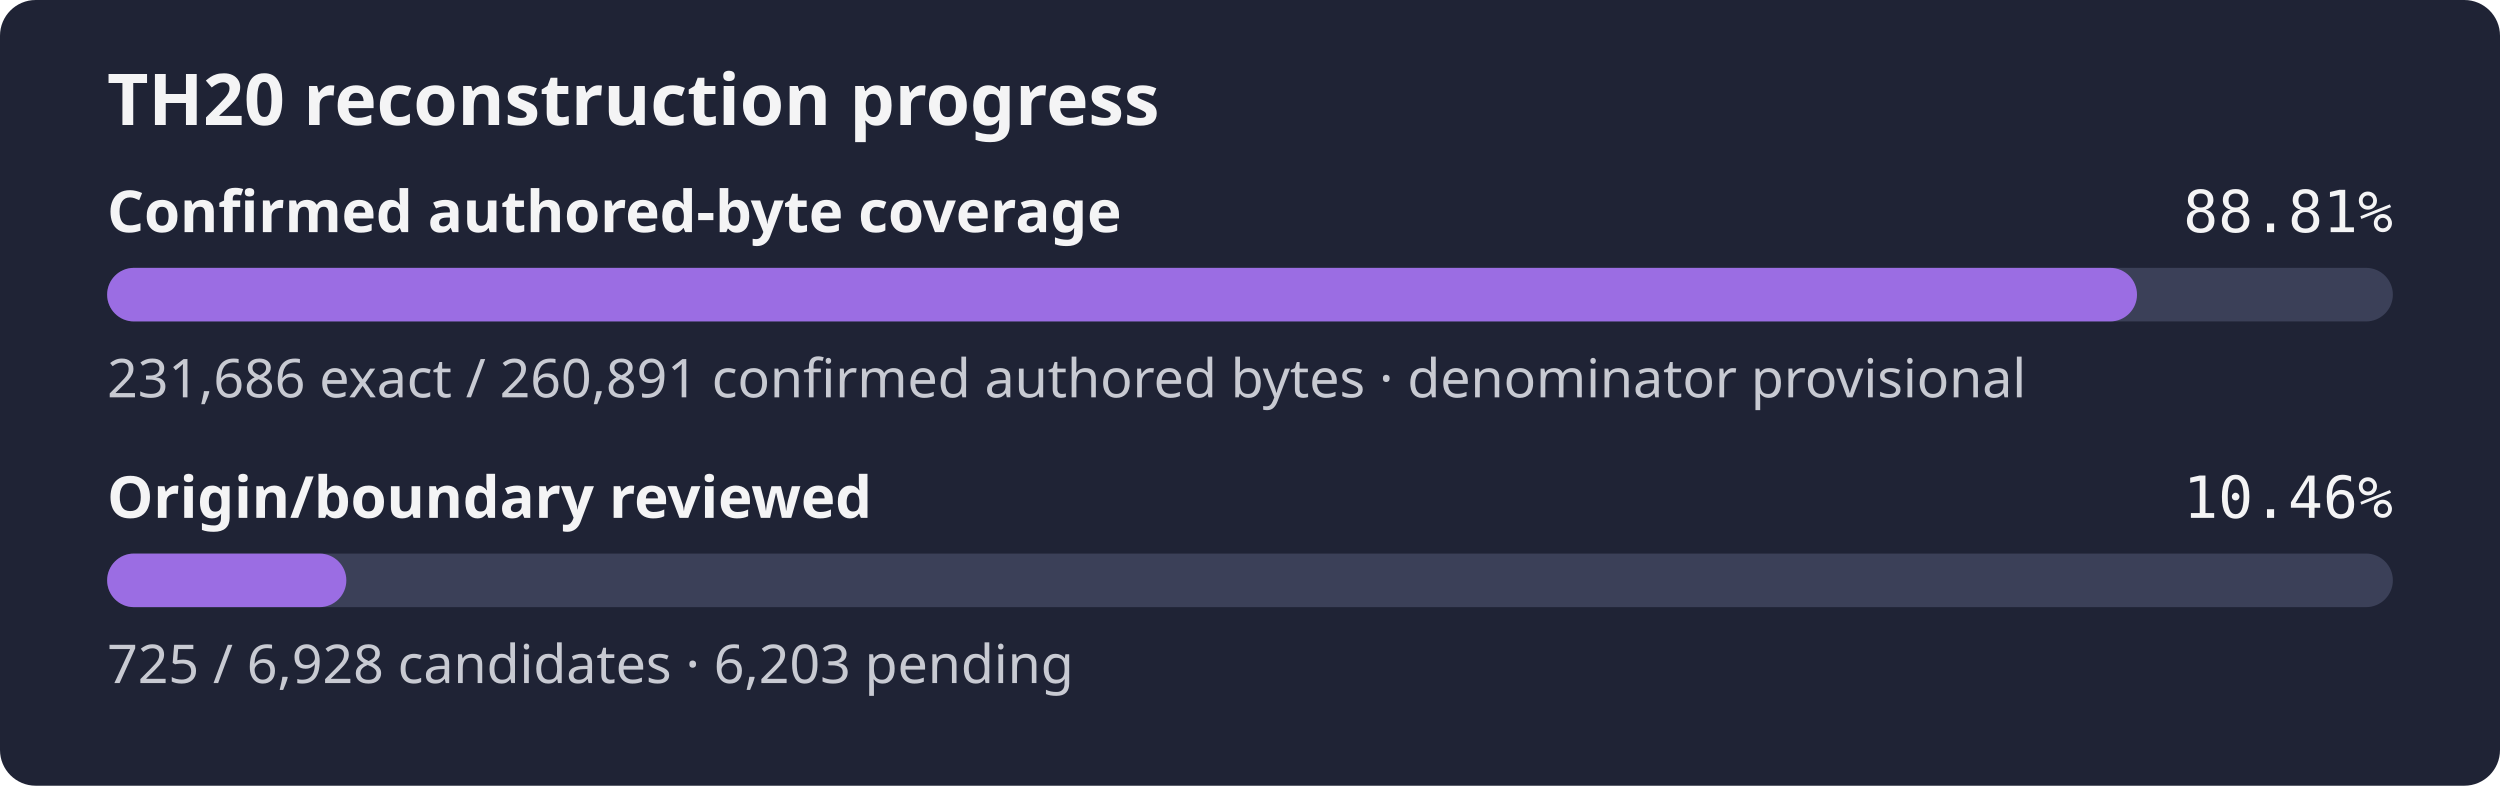
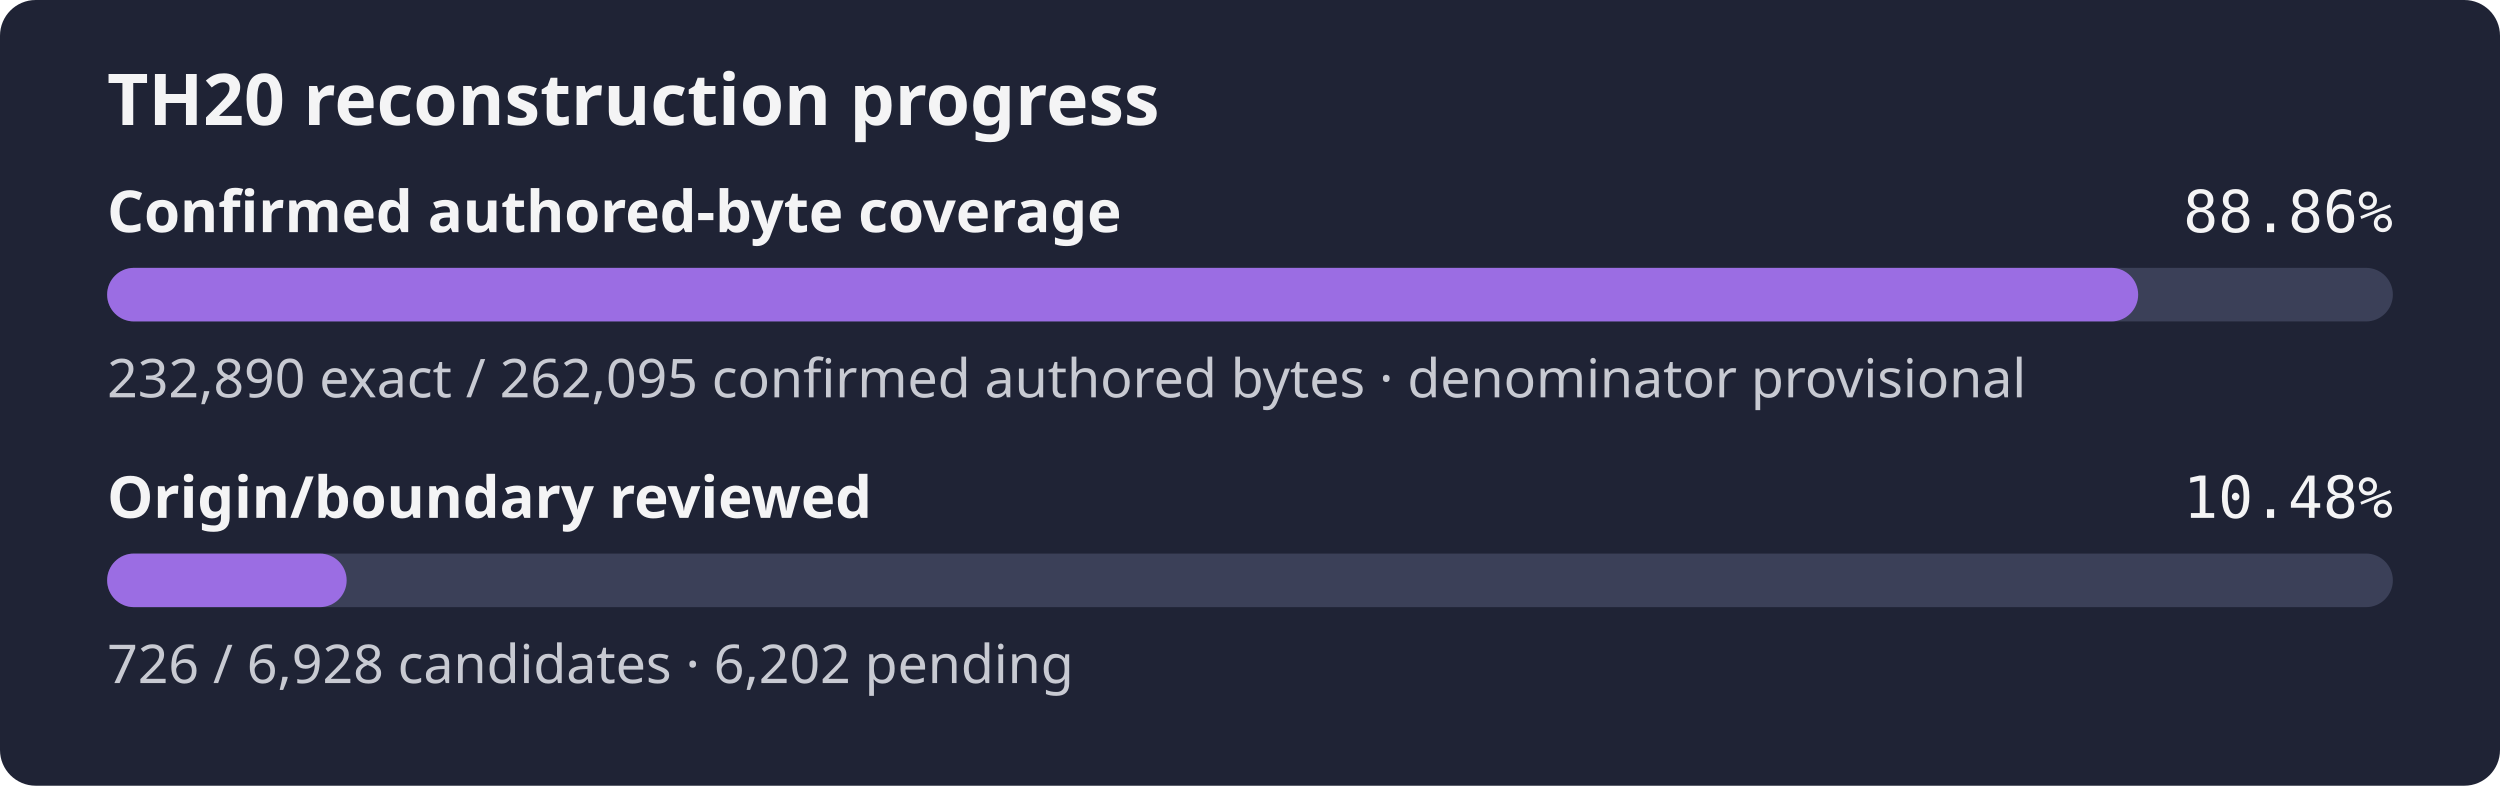
- <svg xmlns="http://www.w3.org/2000/svg" width="560" height="176" role="img" aria-label="TH20 reconstruction progress: 88.81% of the confirmed authored-byte set is exact, origin review 10.46%">
+ <svg xmlns="http://www.w3.org/2000/svg" width="560" height="176" role="img" aria-label="TH20 reconstruction progress: 88.86% of the confirmed authored-byte set is exact, origin review 10.48%">
  <rect width="560" height="176" rx="8" fill="#1f2335" />
  <text x="24" y="28" fill="#f4f4f5" font-family="sans-serif" font-size="16" font-weight="600">TH20 reconstruction progress</text>
  <text x="24" y="52" fill="#f4f4f5" font-family="sans-serif" font-size="13" font-weight="600">Confirmed authored-byte coverage</text>
-   <text x="536" y="52" fill="#f4f4f5" text-anchor="end" font-family="monospace" font-size="13">88.81%</text>
+   <text x="536" y="52" fill="#f4f4f5" text-anchor="end" font-family="monospace" font-size="13">88.86%</text>
  <rect x="24" y="60" width="512" height="12" rx="6" fill="#3b4058" />
-   <rect x="24" y="60" width="454.69" height="12" rx="6" fill="#9b6de3" />
-   <text x="24" y="89" fill="#c8cad2" font-family="sans-serif" font-size="12">231,686 exact / 260,891 confirmed authored bytes · denominator provisional</text>
+   <rect x="24" y="60" width="454.95" height="12" rx="6" fill="#9b6de3" />
+   <text x="24" y="89" fill="#c8cad2" font-family="sans-serif" font-size="12">232,890 exact / 262,095 confirmed authored bytes · denominator provisional</text>
  <text x="24" y="116" fill="#f4f4f5" font-family="sans-serif" font-size="13" font-weight="600">Origin/boundary reviewed</text>
-   <text x="536" y="116" fill="#f4f4f5" text-anchor="end" font-family="monospace" font-size="13">10.46%</text>
+   <text x="536" y="116" fill="#f4f4f5" text-anchor="end" font-family="monospace" font-size="13">10.48%</text>
  <rect x="24" y="124" width="512" height="12" rx="6" fill="#3b4058" />
-   <rect x="24" y="124" width="53.58" height="12" rx="6" fill="#9b6de3" />
-   <text x="24" y="153" fill="#c8cad2" font-family="sans-serif" font-size="12">725 / 6,928 candidates · 6,203 pending</text>
+   <rect x="24" y="124" width="53.65" height="12" rx="6" fill="#9b6de3" />
+   <text x="24" y="153" fill="#c8cad2" font-family="sans-serif" font-size="12">726 / 6,928 candidates · 6,202 pending</text>
</svg>
